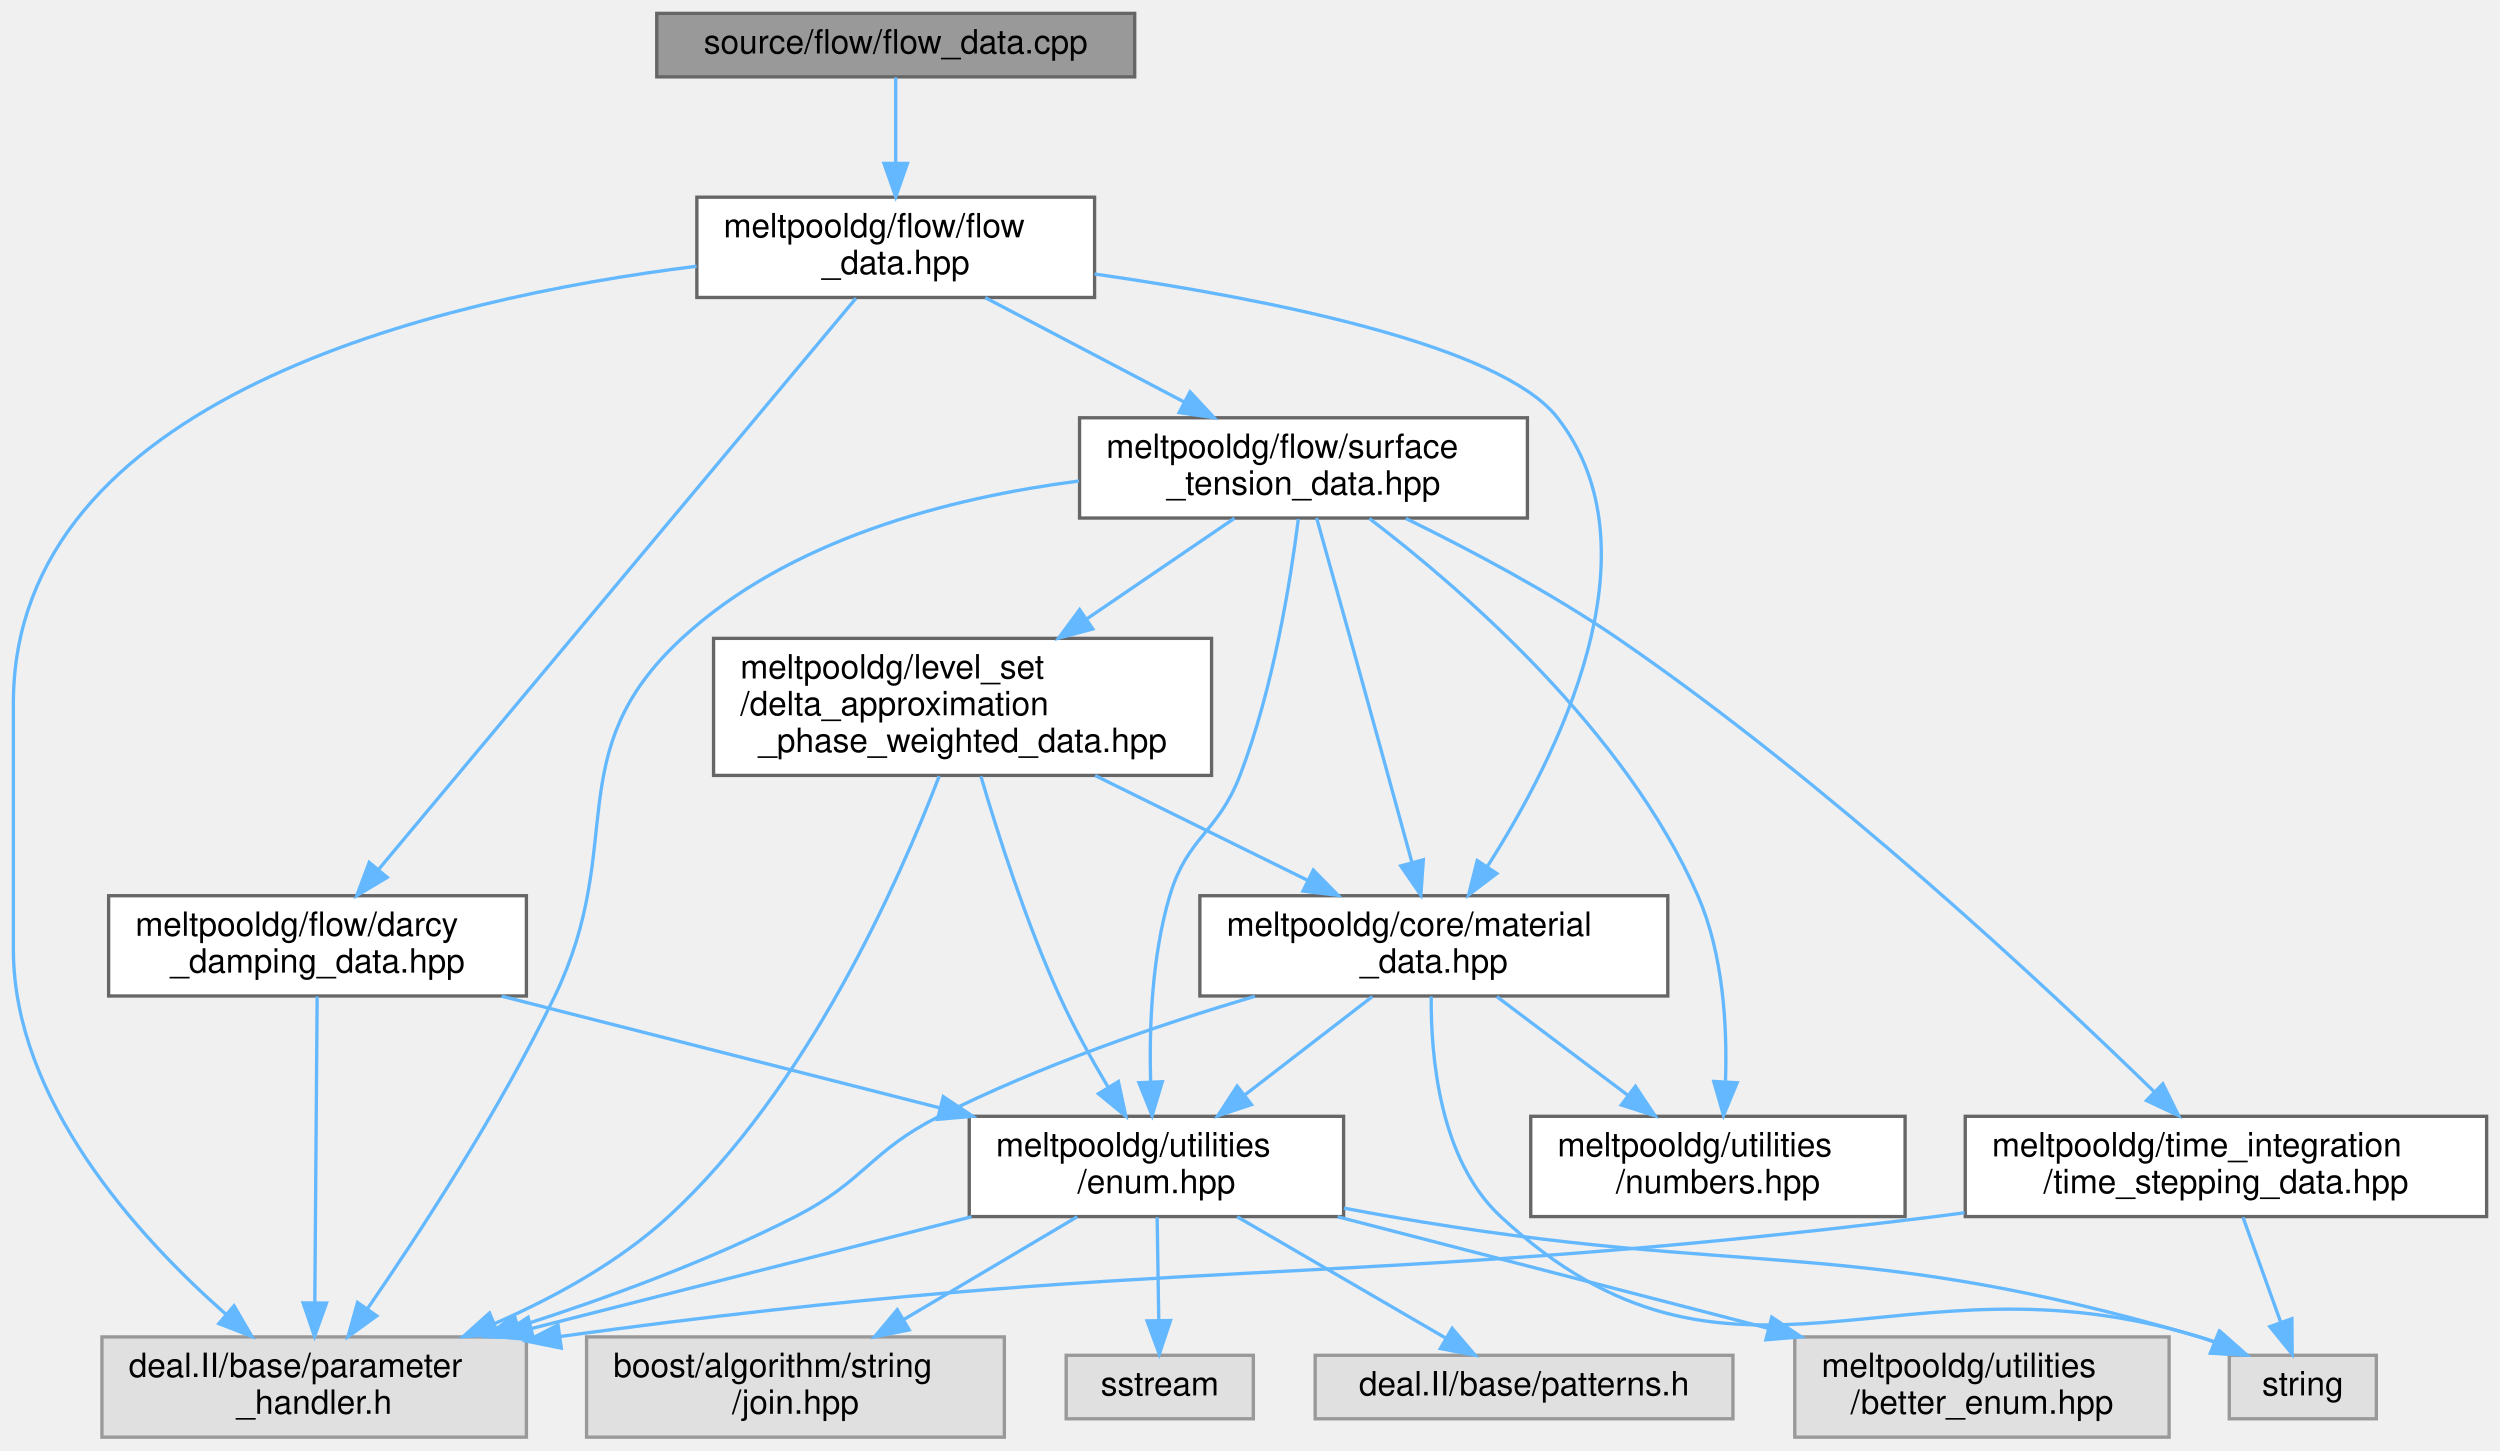
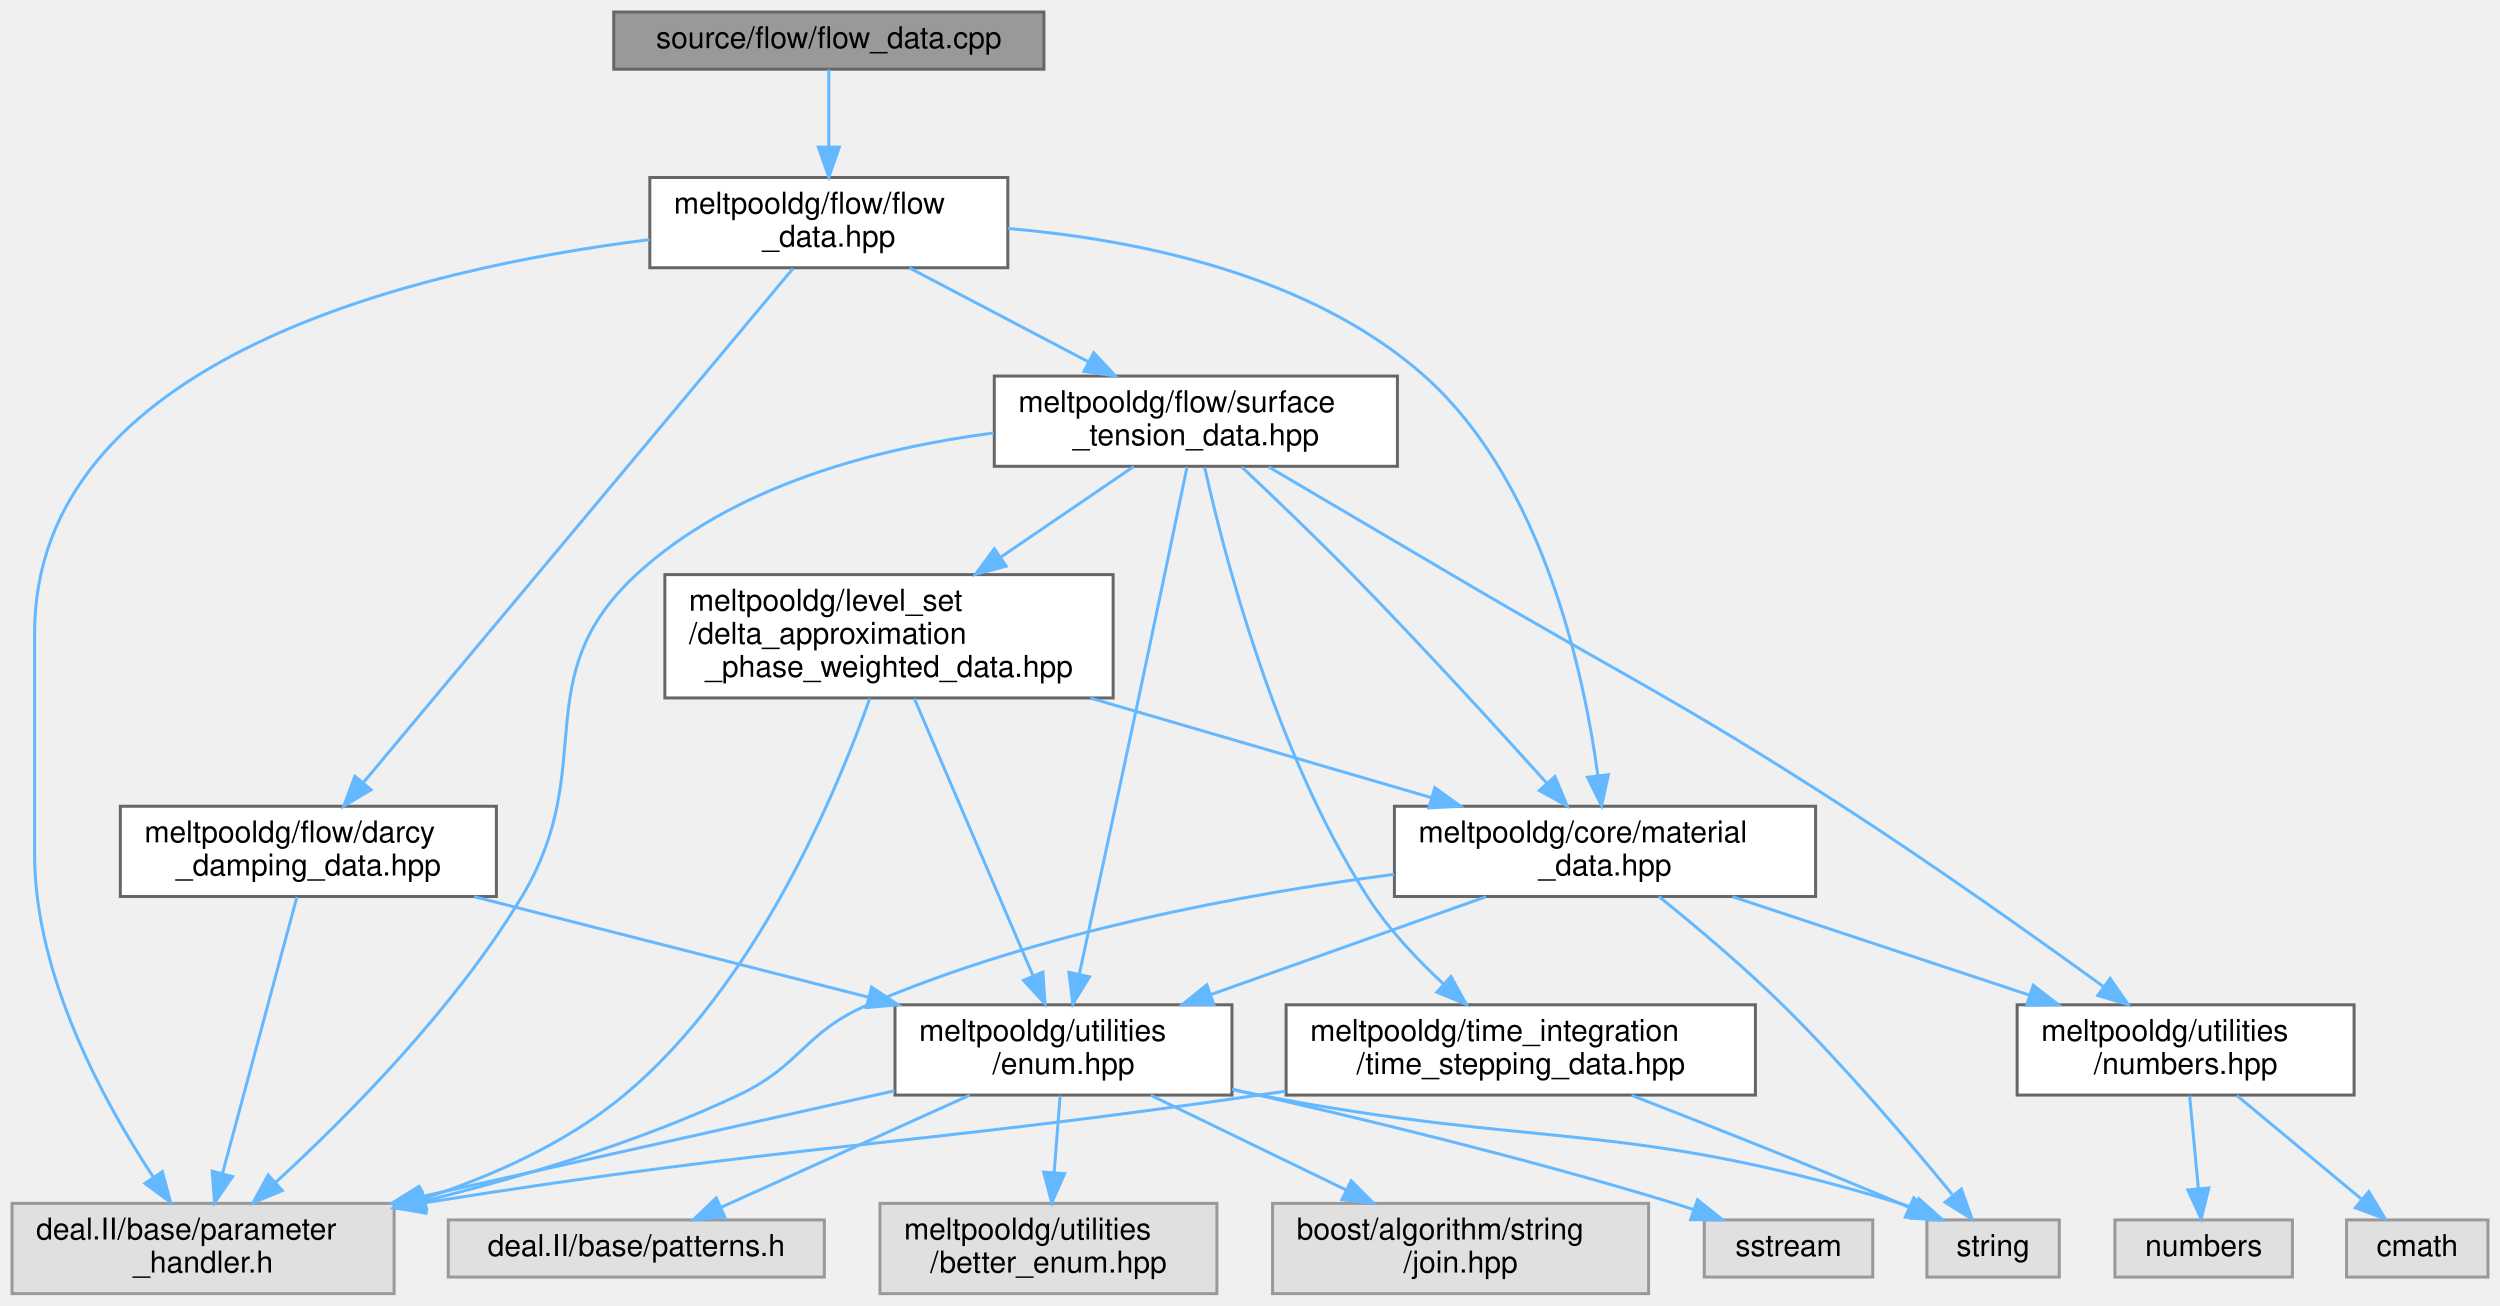
- <svg xmlns="http://www.w3.org/2000/svg" xmlns:xlink="http://www.w3.org/1999/xlink" width="748pt" height="434pt" viewBox="0.00 0.00 748.00 434.00">
+ <svg xmlns="http://www.w3.org/2000/svg" xmlns:xlink="http://www.w3.org/1999/xlink" width="831pt" height="434pt" viewBox="0.00 0.00 831.00 434.00">
  <g id="graph0" class="graph" transform="scale(1 1) rotate(0) translate(4 430)">
    <g id="Node000001" class="node">
      <g id="a_Node000001">
        <a xlink:title=" ">
-           <polygon fill="#999999" stroke="#666666" points="335.5,-426 192.5,-426 192.5,-407 335.5,-407 335.5,-426" />
-           <text text-anchor="middle" x="264" y="-414" font-family="Helvetica,sans-Serif" font-size="10.00">source/flow/flow_data.cpp</text>
+           <polygon fill="#999999" stroke="#666666" points="343,-426 200,-426 200,-407 343,-407 343,-426" />
+           <text text-anchor="middle" x="271.5" y="-414" font-family="Helvetica,sans-Serif" font-size="10.00">source/flow/flow_data.cpp</text>
        </a>
      </g>
    </g>
    <g id="Node000002" class="node">
      <g id="a_Node000002">
        <a xlink:href="flow__data_8hpp.html" target="_top" xlink:title=" ">
-           <polygon fill="white" stroke="#666666" points="323.5,-371 204.5,-371 204.5,-341 323.5,-341 323.5,-371" />
-           <text text-anchor="start" x="212.5" y="-359" font-family="Helvetica,sans-Serif" font-size="10.00">meltpooldg/flow/flow</text>
-           <text text-anchor="middle" x="264" y="-348" font-family="Helvetica,sans-Serif" font-size="10.00">_data.hpp</text>
+           <polygon fill="white" stroke="#666666" points="331,-371 212,-371 212,-341 331,-341 331,-371" />
+           <text text-anchor="start" x="220" y="-359" font-family="Helvetica,sans-Serif" font-size="10.00">meltpooldg/flow/flow</text>
+           <text text-anchor="middle" x="271.5" y="-348" font-family="Helvetica,sans-Serif" font-size="10.00">_data.hpp</text>
        </a>
      </g>
    </g>
    <g id="edge1_Node000001_Node000002" class="edge">
      <g id="a_edge1_Node000001_Node000002">
        <a xlink:title=" ">
-           <path fill="none" stroke="#63b8ff" d="M264,-406.87C264,-400.11 264,-390.35 264,-381.26" />
-           <polygon fill="#63b8ff" stroke="#63b8ff" points="267.5,-381.11 264,-371.11 260.5,-381.11 267.5,-381.11" />
+           <path fill="none" stroke="#63b8ff" d="M271.5,-406.87C271.5,-400.11 271.5,-390.35 271.5,-381.26" />
+           <polygon fill="#63b8ff" stroke="#63b8ff" points="275,-381.11 271.5,-371.11 268,-381.11 275,-381.11" />
        </a>
      </g>
    </g>
    <g id="Node000003" class="node">
      <g id="a_Node000003">
        <a xlink:title=" ">
-           <polygon fill="#e0e0e0" stroke="#999999" points="153.5,-30 26.5,-30 26.5,0 153.5,0 153.5,-30" />
-           <text text-anchor="start" x="34.5" y="-18" font-family="Helvetica,sans-Serif" font-size="10.00">deal.II/base/parameter</text>
-           <text text-anchor="middle" x="90" y="-7" font-family="Helvetica,sans-Serif" font-size="10.00">_handler.h</text>
+           <polygon fill="#e0e0e0" stroke="#999999" points="127,-30 0,-30 0,0 127,0 127,-30" />
+           <text text-anchor="start" x="8" y="-18" font-family="Helvetica,sans-Serif" font-size="10.00">deal.II/base/parameter</text>
+           <text text-anchor="middle" x="63.5" y="-7" font-family="Helvetica,sans-Serif" font-size="10.00">_handler.h</text>
        </a>
      </g>
    </g>
    <g id="edge2_Node000002_Node000003" class="edge">
      <g id="a_edge2_Node000002_Node000003">
        <a xlink:title=" ">
-           <path fill="none" stroke="#63b8ff" d="M204.42,-350.35C126.56,-340.64 0,-310.82 0,-219.5 0,-219.5 0,-219.5 0,-146 0,-100.97 36.95,-60.28 63.5,-36.85" />
-           <polygon fill="#63b8ff" stroke="#63b8ff" points="66.02,-39.3 71.35,-30.14 61.47,-33.97 66.02,-39.3" />
+           <path fill="none" stroke="#63b8ff" d="M211.92,-350.35C134.06,-340.64 7.5,-310.82 7.5,-219.5 7.5,-219.5 7.5,-219.5 7.5,-146 7.5,-105.73 30.45,-63.74 46.96,-38.74" />
+           <polygon fill="#63b8ff" stroke="#63b8ff" points="49.96,-40.57 52.7,-30.34 44.17,-36.62 49.96,-40.57" />
        </a>
      </g>
    </g>
    <g id="Node000004" class="node">
      <g id="a_Node000004">
        <a xlink:href="core_2material__data_8hpp.html" target="_top" xlink:title=" ">
-           <polygon fill="white" stroke="#666666" points="495,-162 355,-162 355,-132 495,-132 495,-162" />
-           <text text-anchor="start" x="363" y="-150" font-family="Helvetica,sans-Serif" font-size="10.00">meltpooldg/core/material</text>
-           <text text-anchor="middle" x="425" y="-139" font-family="Helvetica,sans-Serif" font-size="10.00">_data.hpp</text>
+           <polygon fill="white" stroke="#666666" points="599.5,-162 459.5,-162 459.5,-132 599.5,-132 599.5,-162" />
+           <text text-anchor="start" x="467.5" y="-150" font-family="Helvetica,sans-Serif" font-size="10.00">meltpooldg/core/material</text>
+           <text text-anchor="middle" x="529.5" y="-139" font-family="Helvetica,sans-Serif" font-size="10.00">_data.hpp</text>
        </a>
      </g>
    </g>
    <g id="edge3_Node000002_Node000004" class="edge">
      <g id="a_edge3_Node000002_Node000004">
        <a xlink:title=" ">
-           <path fill="none" stroke="#63b8ff" d="M323.5,-348.02C375.42,-340.57 445.03,-326.78 462,-305 492.99,-265.22 462.07,-203.72 441.01,-170.74" />
-           <polygon fill="#63b8ff" stroke="#63b8ff" points="443.83,-168.65 435.39,-162.24 437.99,-172.51 443.83,-168.65" />
-         </a>
-       </g>
-     </g>
-     <g id="Node000012" class="node">
-       <g id="a_Node000012">
+           <path fill="none" stroke="#63b8ff" d="M331.03,-354.06C374.26,-350.33 431.6,-338.68 469.5,-305 508.66,-270.19 522.41,-206.97 527.12,-172.32" />
+           <polygon fill="#63b8ff" stroke="#63b8ff" points="530.63,-172.5 528.36,-162.15 523.68,-171.65 530.63,-172.5" />
+         </a>
+       </g>
+     </g>
+     <g id="Node000014" class="node">
+       <g id="a_Node000014">
        <a xlink:href="darcy__damping__data_8hpp.html" target="_top" xlink:title=" ">
-           <polygon fill="white" stroke="#666666" points="153.5,-162 28.5,-162 28.5,-132 153.5,-132 153.5,-162" />
-           <text text-anchor="start" x="36.5" y="-150" font-family="Helvetica,sans-Serif" font-size="10.00">meltpooldg/flow/darcy</text>
-           <text text-anchor="middle" x="91" y="-139" font-family="Helvetica,sans-Serif" font-size="10.00">_damping_data.hpp</text>
-         </a>
-       </g>
-     </g>
-     <g id="edge14_Node000002_Node000012" class="edge">
-       <g id="a_edge14_Node000002_Node000012">
-         <a xlink:title=" ">
-           <path fill="none" stroke="#63b8ff" d="M252.11,-340.77C222.41,-305.23 144.82,-212.39 109.27,-169.86" />
-           <polygon fill="#63b8ff" stroke="#63b8ff" points="111.84,-167.48 102.75,-162.05 106.47,-171.97 111.84,-167.48" />
-         </a>
-       </g>
-     </g>
-     <g id="Node000013" class="node">
-       <g id="a_Node000013">
+           <polygon fill="white" stroke="#666666" points="161,-162 36,-162 36,-132 161,-132 161,-162" />
+           <text text-anchor="start" x="44" y="-150" font-family="Helvetica,sans-Serif" font-size="10.00">meltpooldg/flow/darcy</text>
+           <text text-anchor="middle" x="98.5" y="-139" font-family="Helvetica,sans-Serif" font-size="10.00">_damping_data.hpp</text>
+         </a>
+       </g>
+     </g>
+     <g id="edge16_Node000002_Node000014" class="edge">
+       <g id="a_edge16_Node000002_Node000014">
+         <a xlink:title=" ">
+           <path fill="none" stroke="#63b8ff" d="M259.61,-340.77C229.91,-305.23 152.32,-212.39 116.77,-169.86" />
+           <polygon fill="#63b8ff" stroke="#63b8ff" points="119.34,-167.48 110.25,-162.05 113.97,-171.97 119.34,-167.48" />
+         </a>
+       </g>
+     </g>
+     <g id="Node000015" class="node">
+       <g id="a_Node000015">
        <a xlink:href="surface__tension__data_8hpp.html" target="_top" xlink:title=" ">
-           <polygon fill="white" stroke="#666666" points="453,-305 319,-305 319,-275 453,-275 453,-305" />
-           <text text-anchor="start" x="327" y="-293" font-family="Helvetica,sans-Serif" font-size="10.00">meltpooldg/flow/surface</text>
-           <text text-anchor="middle" x="386" y="-282" font-family="Helvetica,sans-Serif" font-size="10.00">_tension_data.hpp</text>
-         </a>
-       </g>
-     </g>
-     <g id="edge17_Node000002_Node000013" class="edge">
-       <g id="a_edge17_Node000002_Node000013">
-         <a xlink:title=" ">
-           <path fill="none" stroke="#63b8ff" d="M290.77,-340.95C308.25,-331.78 331.28,-319.71 350.31,-309.72" />
-           <polygon fill="#63b8ff" stroke="#63b8ff" points="352.06,-312.76 359.29,-305.01 348.81,-306.56 352.06,-312.76" />
+           <polygon fill="white" stroke="#666666" points="460.5,-305 326.5,-305 326.5,-275 460.5,-275 460.5,-305" />
+           <text text-anchor="start" x="334.5" y="-293" font-family="Helvetica,sans-Serif" font-size="10.00">meltpooldg/flow/surface</text>
+           <text text-anchor="middle" x="393.5" y="-282" font-family="Helvetica,sans-Serif" font-size="10.00">_tension_data.hpp</text>
+         </a>
+       </g>
+     </g>
+     <g id="edge19_Node000002_Node000015" class="edge">
+       <g id="a_edge19_Node000002_Node000015">
+         <a xlink:title=" ">
+           <path fill="none" stroke="#63b8ff" d="M298.27,-340.95C315.75,-331.78 338.78,-319.71 357.81,-309.72" />
+           <polygon fill="#63b8ff" stroke="#63b8ff" points="359.56,-312.76 366.79,-305.01 356.31,-306.56 359.56,-312.76" />
        </a>
      </g>
    </g>
    <g id="edge4_Node000004_Node000003" class="edge">
      <g id="a_edge4_Node000004_Node000003">
        <a xlink:title=" ">
-           <path fill="none" stroke="#63b8ff" d="M371.48,-131.92C342.68,-123.36 307.02,-111.16 277,-96 256.2,-85.5 254.76,-76.59 234,-66 207.87,-52.67 177.37,-41.51 151.19,-33.14" />
-           <polygon fill="#63b8ff" stroke="#63b8ff" points="151.97,-29.72 141.38,-30.07 149.88,-36.4 151.97,-29.72" />
+           <path fill="none" stroke="#63b8ff" d="M459.39,-139.37C409.12,-132.8 340.65,-120.09 284.5,-96 263.08,-86.81 262.57,-75.96 241.5,-66 208.62,-50.46 169.99,-38.89 137.13,-30.81" />
+           <polygon fill="#63b8ff" stroke="#63b8ff" points="137.67,-27.34 127.13,-28.41 136.04,-34.14 137.67,-27.34" />
        </a>
      </g>
    </g>
    <g id="Node000005" class="node">
      <g id="a_Node000005">
        <a xlink:href="enum_8hpp.html" target="_top" xlink:title=" ">
-           <polygon fill="white" stroke="#666666" points="398,-96 286,-96 286,-66 398,-66 398,-96" />
-           <text text-anchor="start" x="294" y="-84" font-family="Helvetica,sans-Serif" font-size="10.00">meltpooldg/utilities</text>
-           <text text-anchor="middle" x="342" y="-73" font-family="Helvetica,sans-Serif" font-size="10.00">/enum.hpp</text>
+           <polygon fill="white" stroke="#666666" points="405.5,-96 293.5,-96 293.5,-66 405.5,-66 405.5,-96" />
+           <text text-anchor="start" x="301.5" y="-84" font-family="Helvetica,sans-Serif" font-size="10.00">meltpooldg/utilities</text>
+           <text text-anchor="middle" x="349.5" y="-73" font-family="Helvetica,sans-Serif" font-size="10.00">/enum.hpp</text>
        </a>
      </g>
    </g>
    <g id="edge5_Node000004_Node000005" class="edge">
      <g id="a_edge5_Node000004_Node000005">
        <a xlink:title=" ">
-           <path fill="none" stroke="#63b8ff" d="M406.58,-131.8C395.4,-123.18 380.95,-112.04 368.56,-102.48" />
-           <polygon fill="#63b8ff" stroke="#63b8ff" points="370.43,-99.5 360.37,-96.16 366.15,-105.04 370.43,-99.5" />
+           <path fill="none" stroke="#63b8ff" d="M490,-131.95C463.03,-122.37 427.13,-109.6 398.37,-99.37" />
+           <polygon fill="#63b8ff" stroke="#63b8ff" points="399.5,-96.06 388.91,-96.01 397.16,-102.66 399.5,-96.06" />
        </a>
      </g>
    </g>
    <g id="Node000010" class="node">
      <g id="a_Node000010">
        <a xlink:title=" ">
-           <polygon fill="#e0e0e0" stroke="#999999" points="707,-24.5 663,-24.5 663,-5.5 707,-5.5 707,-24.5" />
-           <text text-anchor="middle" x="685" y="-12.5" font-family="Helvetica,sans-Serif" font-size="10.00">string</text>
-         </a>
-       </g>
-     </g>
-     <g id="edge13_Node000004_Node000010" class="edge">
-       <g id="a_edge13_Node000004_Node000010">
-         <a xlink:title=" ">
-           <path fill="none" stroke="#63b8ff" d="M424.22,-131.85C424.06,-113.81 426.74,-82.95 445,-66 514.08,-1.88 563.88,-57.62 654,-30 655.45,-29.56 656.91,-29.06 658.38,-28.53" />
-           <polygon fill="#63b8ff" stroke="#63b8ff" points="659.98,-31.66 667.92,-24.64 657.34,-25.18 659.98,-31.66" />
+           <polygon fill="#e0e0e0" stroke="#999999" points="680.5,-24.5 636.5,-24.5 636.5,-5.5 680.5,-5.5 680.5,-24.5" />
+           <text text-anchor="middle" x="658.5" y="-12.5" font-family="Helvetica,sans-Serif" font-size="10.00">string</text>
+         </a>
+       </g>
+     </g>
+     <g id="edge15_Node000004_Node000010" class="edge">
+       <g id="a_edge15_Node000004_Node000010">
+         <a xlink:title=" ">
+           <path fill="none" stroke="#63b8ff" d="M547.4,-132C559.42,-122.32 575.39,-108.9 588.5,-96 609.36,-75.46 631.25,-49.66 644.88,-33" />
+           <polygon fill="#63b8ff" stroke="#63b8ff" points="647.96,-34.76 651.54,-24.78 642.53,-30.35 647.96,-34.76" />
        </a>
      </g>
    </g>
    <g id="Node000011" class="node">
      <g id="a_Node000011">
        <a xlink:href="numbers_8hpp.html" target="_top" xlink:title=" ">
-           <polygon fill="white" stroke="#666666" points="566,-96 454,-96 454,-66 566,-66 566,-96" />
-           <text text-anchor="start" x="462" y="-84" font-family="Helvetica,sans-Serif" font-size="10.00">meltpooldg/utilities</text>
-           <text text-anchor="middle" x="510" y="-73" font-family="Helvetica,sans-Serif" font-size="10.00">/numbers.hpp</text>
+           <polygon fill="white" stroke="#666666" points="778.5,-96 666.5,-96 666.5,-66 778.5,-66 778.5,-96" />
+           <text text-anchor="start" x="674.5" y="-84" font-family="Helvetica,sans-Serif" font-size="10.00">meltpooldg/utilities</text>
+           <text text-anchor="middle" x="722.5" y="-73" font-family="Helvetica,sans-Serif" font-size="10.00">/numbers.hpp</text>
        </a>
      </g>
    </g>
    <g id="edge12_Node000004_Node000011" class="edge">
      <g id="a_edge12_Node000004_Node000011">
        <a xlink:title=" ">
-           <path fill="none" stroke="#63b8ff" d="M443.86,-131.8C455.42,-123.1 470.39,-111.82 483.17,-102.2" />
-           <polygon fill="#63b8ff" stroke="#63b8ff" points="485.31,-104.98 491.19,-96.16 481.09,-99.38 485.31,-104.98" />
+           <path fill="none" stroke="#63b8ff" d="M571.85,-131.95C600.89,-122.33 639.6,-109.49 670.51,-99.24" />
+           <polygon fill="#63b8ff" stroke="#63b8ff" points="671.85,-102.48 680.24,-96.01 669.65,-95.84 671.85,-102.48" />
        </a>
      </g>
    </g>
    <g id="edge6_Node000005_Node000003" class="edge">
      <g id="a_edge6_Node000005_Node000003">
        <a xlink:title=" ">
-           <path fill="none" stroke="#63b8ff" d="M286.7,-65.95C247.88,-56.1 195.83,-42.88 155.02,-32.51" />
-           <polygon fill="#63b8ff" stroke="#63b8ff" points="155.73,-29.08 145.17,-30.01 154,-35.87 155.73,-29.08" />
+           <path fill="none" stroke="#63b8ff" d="M293.34,-67.43C248.36,-57.37 184.95,-43.18 136.12,-32.25" />
+           <polygon fill="#63b8ff" stroke="#63b8ff" points="136.77,-28.81 126.25,-30.04 135.24,-35.64 136.77,-28.81" />
        </a>
      </g>
    </g>
    <g id="Node000006" class="node">
      <g id="a_Node000006">
        <a xlink:title=" ">
-           <polygon fill="#e0e0e0" stroke="#999999" points="514.5,-24.5 389.5,-24.5 389.5,-5.5 514.5,-5.5 514.5,-24.5" />
-           <text text-anchor="middle" x="452" y="-12.5" font-family="Helvetica,sans-Serif" font-size="10.00">deal.II/base/patterns.h</text>
+           <polygon fill="#e0e0e0" stroke="#999999" points="270,-24.5 145,-24.5 145,-5.5 270,-5.5 270,-24.5" />
+           <text text-anchor="middle" x="207.5" y="-12.5" font-family="Helvetica,sans-Serif" font-size="10.00">deal.II/base/patterns.h</text>
        </a>
      </g>
    </g>
    <g id="edge7_Node000005_Node000006" class="edge">
      <g id="a_edge7_Node000005_Node000006">
        <a xlink:title=" ">
-           <path fill="none" stroke="#63b8ff" d="M366.14,-65.95C384.67,-55.18 410.1,-40.38 428.47,-29.69" />
-           <polygon fill="#63b8ff" stroke="#63b8ff" points="430.48,-32.57 437.36,-24.52 426.96,-26.52 430.48,-32.57" />
+           <path fill="none" stroke="#63b8ff" d="M318.34,-65.95C293.65,-54.83 259.47,-39.42 235.62,-28.67" />
+           <polygon fill="#63b8ff" stroke="#63b8ff" points="236.95,-25.44 226.4,-24.52 234.08,-31.82 236.95,-25.44" />
        </a>
      </g>
    </g>
    <g id="Node000007" class="node">
      <g id="a_Node000007">
        <a xlink:title=" ">
-           <polygon fill="#e0e0e0" stroke="#999999" points="645,-30 533,-30 533,0 645,0 645,-30" />
-           <text text-anchor="start" x="541" y="-18" font-family="Helvetica,sans-Serif" font-size="10.00">meltpooldg/utilities</text>
-           <text text-anchor="middle" x="589" y="-7" font-family="Helvetica,sans-Serif" font-size="10.00">/better_enum.hpp</text>
+           <polygon fill="#e0e0e0" stroke="#999999" points="400.5,-30 288.5,-30 288.5,0 400.5,0 400.5,-30" />
+           <text text-anchor="start" x="296.5" y="-18" font-family="Helvetica,sans-Serif" font-size="10.00">meltpooldg/utilities</text>
+           <text text-anchor="middle" x="344.5" y="-7" font-family="Helvetica,sans-Serif" font-size="10.00">/better_enum.hpp</text>
        </a>
      </g>
    </g>
    <g id="edge8_Node000005_Node000007" class="edge">
      <g id="a_edge8_Node000005_Node000007">
        <a xlink:title=" ">
-           <path fill="none" stroke="#63b8ff" d="M396.21,-65.95C434.17,-56.12 485.05,-42.93 525.01,-32.58" />
-           <polygon fill="#63b8ff" stroke="#63b8ff" points="526.12,-35.91 534.92,-30.01 524.36,-29.13 526.12,-35.91" />
+           <path fill="none" stroke="#63b8ff" d="M348.39,-65.8C347.81,-58.34 347.08,-48.99 346.41,-40.41" />
+           <polygon fill="#63b8ff" stroke="#63b8ff" points="349.87,-39.86 345.61,-30.16 342.9,-40.41 349.87,-39.86" />
        </a>
      </g>
    </g>
    <g id="Node000008" class="node">
      <g id="a_Node000008">
        <a xlink:title=" ">
-           <polygon fill="#e0e0e0" stroke="#999999" points="296.5,-30 171.5,-30 171.5,0 296.5,0 296.5,-30" />
-           <text text-anchor="start" x="179.5" y="-18" font-family="Helvetica,sans-Serif" font-size="10.00">boost/algorithm/string</text>
-           <text text-anchor="middle" x="234" y="-7" font-family="Helvetica,sans-Serif" font-size="10.00">/join.hpp</text>
+           <polygon fill="#e0e0e0" stroke="#999999" points="544,-30 419,-30 419,0 544,0 544,-30" />
+           <text text-anchor="start" x="427" y="-18" font-family="Helvetica,sans-Serif" font-size="10.00">boost/algorithm/string</text>
+           <text text-anchor="middle" x="481.5" y="-7" font-family="Helvetica,sans-Serif" font-size="10.00">/join.hpp</text>
        </a>
      </g>
    </g>
    <g id="edge9_Node000005_Node000008" class="edge">
      <g id="a_edge9_Node000005_Node000008">
        <a xlink:title=" ">
-           <path fill="none" stroke="#63b8ff" d="M318.3,-65.95C303.11,-56.95 283.18,-45.14 266.52,-35.27" />
-           <polygon fill="#63b8ff" stroke="#63b8ff" points="268.03,-32.1 257.65,-30.01 264.46,-38.12 268.03,-32.1" />
+           <path fill="none" stroke="#63b8ff" d="M378.47,-65.95C397.55,-56.7 422.75,-44.49 443.44,-34.45" />
+           <polygon fill="#63b8ff" stroke="#63b8ff" points="445.13,-37.52 452.6,-30.01 442.07,-31.23 445.13,-37.52" />
        </a>
      </g>
    </g>
    <g id="Node000009" class="node">
      <g id="a_Node000009">
        <a xlink:title=" ">
-           <polygon fill="#e0e0e0" stroke="#999999" points="371,-24.5 315,-24.5 315,-5.5 371,-5.5 371,-24.5" />
-           <text text-anchor="middle" x="343" y="-12.5" font-family="Helvetica,sans-Serif" font-size="10.00">sstream</text>
+           <polygon fill="#e0e0e0" stroke="#999999" points="618.5,-24.5 562.5,-24.5 562.5,-5.5 618.5,-5.5 618.5,-24.5" />
+           <text text-anchor="middle" x="590.5" y="-12.5" font-family="Helvetica,sans-Serif" font-size="10.00">sstream</text>
        </a>
      </g>
    </g>
    <g id="edge10_Node000005_Node000009" class="edge">
      <g id="a_edge10_Node000005_Node000009">
        <a xlink:title=" ">
-           <path fill="none" stroke="#63b8ff" d="M342.22,-65.8C342.36,-56.7 342.55,-44.79 342.7,-34.9" />
-           <polygon fill="#63b8ff" stroke="#63b8ff" points="346.21,-34.9 342.86,-24.84 339.21,-34.79 346.21,-34.9" />
+           <path fill="none" stroke="#63b8ff" d="M405.53,-67.97C446.55,-58.73 503.39,-45.04 552.5,-30 554.63,-29.35 556.82,-28.64 559.01,-27.91" />
+           <polygon fill="#63b8ff" stroke="#63b8ff" points="560.26,-31.18 568.54,-24.56 557.94,-24.57 560.26,-31.18" />
        </a>
      </g>
    </g>
    <g id="edge11_Node000005_Node000010" class="edge">
      <g id="a_edge11_Node000005_Node000010">
        <a xlink:title=" ">
-           <path fill="none" stroke="#63b8ff" d="M398.12,-68.52C402.81,-67.64 407.48,-66.79 412,-66 519.12,-47.33 549.68,-60.67 654,-30 655.64,-29.52 657.3,-28.97 658.96,-28.37" />
-           <polygon fill="#63b8ff" stroke="#63b8ff" points="660.33,-31.59 668.27,-24.57 657.69,-25.11 660.33,-31.59" />
-         </a>
-       </g>
-     </g>
-     <g id="edge15_Node000012_Node000003" class="edge">
-       <g id="a_edge15_Node000012_Node000003">
-         <a xlink:title=" ">
-           <path fill="none" stroke="#63b8ff" d="M90.89,-131.84C90.72,-109.86 90.39,-67.27 90.19,-40.3" />
-           <polygon fill="#63b8ff" stroke="#63b8ff" points="93.69,-40.12 90.11,-30.14 86.69,-40.17 93.69,-40.12" />
-         </a>
-       </g>
-     </g>
-     <g id="edge16_Node000012_Node000005" class="edge">
-       <g id="a_edge16_Node000012_Node000005">
-         <a xlink:title=" ">
-           <path fill="none" stroke="#63b8ff" d="M146.08,-131.95C184.74,-122.1 236.59,-108.88 277.23,-98.51" />
-           <polygon fill="#63b8ff" stroke="#63b8ff" points="278.22,-101.87 287.05,-96.01 276.49,-95.09 278.22,-101.87" />
-         </a>
-       </g>
-     </g>
-     <g id="edge18_Node000013_Node000003" class="edge">
-       <g id="a_edge18_Node000013_Node000003">
-         <a xlink:title=" ">
-           <path fill="none" stroke="#63b8ff" d="M318.83,-286.09C279.75,-281.03 232.04,-268.62 200,-239 162.94,-204.75 183.88,-177.48 162,-132 145.58,-97.87 121.61,-61.15 105.91,-38.38" />
-           <polygon fill="#63b8ff" stroke="#63b8ff" points="108.72,-36.29 100.13,-30.08 102.97,-40.29 108.72,-36.29" />
-         </a>
-       </g>
-     </g>
-     <g id="edge19_Node000013_Node000004" class="edge">
-       <g id="a_edge19_Node000013_Node000004">
-         <a xlink:title=" ">
-           <path fill="none" stroke="#63b8ff" d="M389.94,-275C392.76,-264.97 396.63,-251.16 400,-239 406.3,-216.3 413.41,-190.39 418.43,-172.04" />
-           <polygon fill="#63b8ff" stroke="#63b8ff" points="421.86,-172.76 421.12,-162.19 415.11,-170.91 421.86,-172.76" />
-         </a>
-       </g>
-     </g>
-     <g id="edge27_Node000013_Node000005" class="edge">
-       <g id="a_edge27_Node000013_Node000005">
-         <a xlink:title=" ">
-           <path fill="none" stroke="#63b8ff" d="M384.46,-274.72C382.17,-256.46 377.02,-224.06 367,-198 360.35,-180.71 351.28,-179.76 346,-162 340.62,-143.91 339.82,-122.53 340.26,-106.42" />
-           <polygon fill="#63b8ff" stroke="#63b8ff" points="343.76,-106.36 340.71,-96.21 336.77,-106.05 343.76,-106.36" />
-         </a>
-       </g>
-     </g>
-     <g id="edge28_Node000013_Node000011" class="edge">
-       <g id="a_edge28_Node000013_Node000011">
-         <a xlink:title=" ">
-           <path fill="none" stroke="#63b8ff" d="M405.75,-274.84C433.34,-253.79 482.44,-211.37 504,-162 511.61,-144.58 512.81,-122.99 512.27,-106.63" />
-           <polygon fill="#63b8ff" stroke="#63b8ff" points="515.74,-106.04 511.68,-96.26 508.76,-106.44 515.74,-106.04" />
-         </a>
-       </g>
-     </g>
-     <g id="Node000014" class="node">
-       <g id="a_Node000014">
+           <path fill="none" stroke="#63b8ff" d="M405.84,-67.7C408.77,-67.12 411.67,-66.54 414.5,-66 508.79,-47.89 535.66,-57.99 627.5,-30 629.13,-29.5 630.79,-28.94 632.45,-28.33" />
+           <polygon fill="#63b8ff" stroke="#63b8ff" points="633.83,-31.55 641.75,-24.51 631.17,-25.07 633.83,-31.55" />
+         </a>
+       </g>
+     </g>
+     <g id="Node000012" class="node">
+       <g id="a_Node000012">
+         <a xlink:title=" ">
+           <polygon fill="#e0e0e0" stroke="#999999" points="823,-24.5 776,-24.5 776,-5.5 823,-5.5 823,-24.5" />
+           <text text-anchor="middle" x="799.5" y="-12.5" font-family="Helvetica,sans-Serif" font-size="10.00">cmath</text>
+         </a>
+       </g>
+     </g>
+     <g id="edge13_Node000011_Node000012" class="edge">
+       <g id="a_edge13_Node000011_Node000012">
+         <a xlink:title=" ">
+           <path fill="none" stroke="#63b8ff" d="M739.59,-65.8C751.83,-55.62 768.3,-41.93 780.88,-31.48" />
+           <polygon fill="#63b8ff" stroke="#63b8ff" points="783.41,-33.93 788.86,-24.84 778.93,-28.54 783.41,-33.93" />
+         </a>
+       </g>
+     </g>
+     <g id="Node000013" class="node">
+       <g id="a_Node000013">
+         <a xlink:title=" ">
+           <polygon fill="#e0e0e0" stroke="#999999" points="758,-24.5 699,-24.5 699,-5.5 758,-5.5 758,-24.5" />
+           <text text-anchor="middle" x="728.5" y="-12.5" font-family="Helvetica,sans-Serif" font-size="10.00">numbers</text>
+         </a>
+       </g>
+     </g>
+     <g id="edge14_Node000011_Node000013" class="edge">
+       <g id="a_edge14_Node000011_Node000013">
+         <a xlink:title=" ">
+           <path fill="none" stroke="#63b8ff" d="M723.83,-65.8C724.68,-56.7 725.8,-44.79 726.73,-34.9" />
+           <polygon fill="#63b8ff" stroke="#63b8ff" points="730.22,-35.13 727.67,-24.84 723.25,-34.47 730.22,-35.13" />
+         </a>
+       </g>
+     </g>
+     <g id="edge17_Node000014_Node000003" class="edge">
+       <g id="a_edge17_Node000014_Node000003">
+         <a xlink:title=" ">
+           <path fill="none" stroke="#63b8ff" d="M94.69,-131.84C88.74,-109.76 77.2,-66.89 69.95,-39.94" />
+           <polygon fill="#63b8ff" stroke="#63b8ff" points="73.29,-38.89 67.31,-30.14 66.53,-40.71 73.29,-38.89" />
+         </a>
+       </g>
+     </g>
+     <g id="edge18_Node000014_Node000005" class="edge">
+       <g id="a_edge18_Node000014_Node000005">
+         <a xlink:title=" ">
+           <path fill="none" stroke="#63b8ff" d="M153.58,-131.95C192.24,-122.1 244.09,-108.88 284.73,-98.51" />
+           <polygon fill="#63b8ff" stroke="#63b8ff" points="285.72,-101.87 294.55,-96.01 283.99,-95.09 285.72,-101.87" />
+         </a>
+       </g>
+     </g>
+     <g id="edge20_Node000015_Node000003" class="edge">
+       <g id="a_edge20_Node000015_Node000003">
+         <a xlink:title=" ">
+           <path fill="none" stroke="#63b8ff" d="M326.33,-286.09C287.25,-281.03 239.54,-268.62 207.5,-239 170.44,-204.75 195.48,-175.26 169.5,-132 147.04,-94.6 111.27,-58.66 87.59,-36.95" />
+           <polygon fill="#63b8ff" stroke="#63b8ff" points="89.83,-34.25 80.06,-30.15 85.14,-39.45 89.83,-34.25" />
+         </a>
+       </g>
+     </g>
+     <g id="edge21_Node000015_Node000004" class="edge">
+       <g id="a_edge21_Node000015_Node000004">
+         <a xlink:title=" ">
+           <path fill="none" stroke="#63b8ff" d="M408.75,-274.79C419.24,-264.91 433.4,-251.34 445.5,-239 468.18,-215.86 493.26,-188.43 510.07,-169.78" />
+           <polygon fill="#63b8ff" stroke="#63b8ff" points="512.87,-171.89 516.95,-162.12 507.66,-167.22 512.87,-171.89" />
+         </a>
+       </g>
+     </g>
+     <g id="edge29_Node000015_Node000005" class="edge">
+       <g id="a_edge29_Node000015_Node000005">
+         <a xlink:title=" ">
+           <path fill="none" stroke="#63b8ff" d="M390.57,-274.81C386.86,-256.9 380.26,-225.16 374.5,-198 367.75,-166.19 359.82,-129.51 354.73,-106.06" />
+           <polygon fill="#63b8ff" stroke="#63b8ff" points="358.15,-105.31 352.61,-96.28 351.31,-106.8 358.15,-105.31" />
+         </a>
+       </g>
+     </g>
+     <g id="edge30_Node000015_Node000011" class="edge">
+       <g id="a_edge30_Node000015_Node000011">
+         <a xlink:title=" ">
+           <path fill="none" stroke="#63b8ff" d="M417.69,-274.8C434.71,-264.8 458.01,-251.1 478.5,-239 536.33,-204.87 552.09,-198.43 608.5,-162 638.76,-142.46 672.4,-118.57 695.25,-102.01" />
+           <polygon fill="#63b8ff" stroke="#63b8ff" points="697.42,-104.76 703.45,-96.05 693.3,-99.1 697.42,-104.76" />
+         </a>
+       </g>
+     </g>
+     <g id="Node000016" class="node">
+       <g id="a_Node000016">
        <a xlink:href="delta__approximation__phase__weighted__data_8hpp.html" target="_top" xlink:title=" ">
-           <polygon fill="white" stroke="#666666" points="358.5,-239 209.5,-239 209.5,-198 358.5,-198 358.5,-239" />
-           <text text-anchor="start" x="217.5" y="-227" font-family="Helvetica,sans-Serif" font-size="10.00">meltpooldg/level_set</text>
-           <text text-anchor="start" x="217.5" y="-216" font-family="Helvetica,sans-Serif" font-size="10.00">/delta_approximation</text>
-           <text text-anchor="middle" x="284" y="-205" font-family="Helvetica,sans-Serif" font-size="10.00">_phase_weighted_data.hpp</text>
-         </a>
-       </g>
-     </g>
-     <g id="edge20_Node000013_Node000014" class="edge">
-       <g id="a_edge20_Node000013_Node000014">
-         <a xlink:title=" ">
-           <path fill="none" stroke="#63b8ff" d="M365.36,-274.94C352.71,-266.31 336.14,-255.02 321.25,-244.88" />
-           <polygon fill="#63b8ff" stroke="#63b8ff" points="322.96,-241.81 312.73,-239.07 319.02,-247.6 322.96,-241.81" />
-         </a>
-       </g>
-     </g>
-     <g id="Node000015" class="node">
-       <g id="a_Node000015">
+           <polygon fill="white" stroke="#666666" points="366,-239 217,-239 217,-198 366,-198 366,-239" />
+           <text text-anchor="start" x="225" y="-227" font-family="Helvetica,sans-Serif" font-size="10.00">meltpooldg/level_set</text>
+           <text text-anchor="start" x="225" y="-216" font-family="Helvetica,sans-Serif" font-size="10.00">/delta_approximation</text>
+           <text text-anchor="middle" x="291.5" y="-205" font-family="Helvetica,sans-Serif" font-size="10.00">_phase_weighted_data.hpp</text>
+         </a>
+       </g>
+     </g>
+     <g id="edge22_Node000015_Node000016" class="edge">
+       <g id="a_edge22_Node000015_Node000016">
+         <a xlink:title=" ">
+           <path fill="none" stroke="#63b8ff" d="M372.86,-274.94C360.21,-266.31 343.64,-255.02 328.75,-244.88" />
+           <polygon fill="#63b8ff" stroke="#63b8ff" points="330.46,-241.81 320.23,-239.07 326.52,-247.6 330.46,-241.81" />
+         </a>
+       </g>
+     </g>
+     <g id="Node000017" class="node">
+       <g id="a_Node000017">
        <a xlink:href="time__stepping__data_8hpp.html" target="_top" xlink:title=" ">
-           <polygon fill="white" stroke="#666666" points="740,-96 584,-96 584,-66 740,-66 740,-96" />
-           <text text-anchor="start" x="592" y="-84" font-family="Helvetica,sans-Serif" font-size="10.00">meltpooldg/time_integration</text>
-           <text text-anchor="middle" x="662" y="-73" font-family="Helvetica,sans-Serif" font-size="10.00">/time_stepping_data.hpp</text>
-         </a>
-       </g>
-     </g>
-     <g id="edge24_Node000013_Node000015" class="edge">
-       <g id="a_edge24_Node000013_Node000015">
-         <a xlink:title=" ">
-           <path fill="none" stroke="#63b8ff" d="M416.63,-274.87C435.5,-265.65 459.87,-252.78 480,-239 542.48,-196.23 607.82,-135.21 640.58,-103.3" />
-           <polygon fill="#63b8ff" stroke="#63b8ff" points="643.12,-105.72 647.82,-96.22 638.22,-100.72 643.12,-105.72" />
-         </a>
-       </g>
-     </g>
-     <g id="edge21_Node000014_Node000003" class="edge">
-       <g id="a_edge21_Node000014_Node000003">
-         <a xlink:title=" ">
-           <path fill="none" stroke="#63b8ff" d="M277.01,-197.79C264.95,-166.23 237.45,-104.05 196,-66 181.13,-52.35 161.87,-41.77 143.85,-33.93" />
-           <polygon fill="#63b8ff" stroke="#63b8ff" points="145.15,-30.68 134.57,-30.08 142.46,-37.15 145.15,-30.68" />
-         </a>
-       </g>
-     </g>
-     <g id="edge22_Node000014_Node000004" class="edge">
-       <g id="a_edge22_Node000014_Node000004">
-         <a xlink:title=" ">
-           <path fill="none" stroke="#63b8ff" d="M323.65,-197.96C343.62,-188.11 367.71,-176.24 387.38,-166.54" />
-           <polygon fill="#63b8ff" stroke="#63b8ff" points="388.95,-169.67 396.37,-162.11 385.85,-163.39 388.95,-169.67" />
-         </a>
-       </g>
-     </g>
-     <g id="edge23_Node000014_Node000005" class="edge">
-       <g id="a_edge23_Node000014_Node000005">
-         <a xlink:title=" ">
-           <path fill="none" stroke="#63b8ff" d="M289.49,-197.72C294.66,-180.11 303.08,-153.84 313,-132 317.16,-122.84 322.51,-113.18 327.48,-104.83" />
-           <polygon fill="#63b8ff" stroke="#63b8ff" points="330.62,-106.4 332.85,-96.04 324.65,-102.75 330.62,-106.4" />
-         </a>
-       </g>
-     </g>
-     <g id="edge25_Node000015_Node000003" class="edge">
-       <g id="a_edge25_Node000015_Node000003">
-         <a xlink:title=" ">
-           <path fill="none" stroke="#63b8ff" d="M583.78,-67.14C580.82,-66.74 577.88,-66.36 575,-66 395.36,-43.75 346.18,-55.2 163.48,-30.11" />
-           <polygon fill="#63b8ff" stroke="#63b8ff" points="163.93,-26.64 153.54,-28.73 162.96,-33.58 163.93,-26.64" />
-         </a>
-       </g>
-     </g>
-     <g id="edge26_Node000015_Node000010" class="edge">
-       <g id="a_edge26_Node000015_Node000010">
-         <a xlink:title=" ">
-           <path fill="none" stroke="#63b8ff" d="M667.1,-65.8C670.44,-56.5 674.84,-44.27 678.44,-34.26" />
-           <polygon fill="#63b8ff" stroke="#63b8ff" points="681.73,-35.44 681.82,-24.84 675.15,-33.07 681.73,-35.44" />
+           <polygon fill="white" stroke="#666666" points="579.5,-96 423.5,-96 423.5,-66 579.5,-66 579.5,-96" />
+           <text text-anchor="start" x="431.5" y="-84" font-family="Helvetica,sans-Serif" font-size="10.00">meltpooldg/time_integration</text>
+           <text text-anchor="middle" x="501.5" y="-73" font-family="Helvetica,sans-Serif" font-size="10.00">/time_stepping_data.hpp</text>
+         </a>
+       </g>
+     </g>
+     <g id="edge26_Node000015_Node000017" class="edge">
+       <g id="a_edge26_Node000015_Node000017">
+         <a xlink:title=" ">
+           <path fill="none" stroke="#63b8ff" d="M396.45,-274.61C402.85,-245.76 419.9,-179.55 450.5,-132 457.35,-121.35 466.85,-111.25 475.79,-102.94" />
+           <polygon fill="#63b8ff" stroke="#63b8ff" points="478.29,-105.41 483.43,-96.14 473.63,-100.18 478.29,-105.41" />
+         </a>
+       </g>
+     </g>
+     <g id="edge23_Node000016_Node000003" class="edge">
+       <g id="a_edge23_Node000016_Node000003">
+         <a xlink:title=" ">
+           <path fill="none" stroke="#63b8ff" d="M285.12,-197.83C273.74,-165.76 247,-102.18 203.5,-66 184.49,-50.19 160.1,-39.21 137.02,-31.66" />
+           <polygon fill="#63b8ff" stroke="#63b8ff" points="137.81,-28.24 127.22,-28.63 135.74,-34.93 137.81,-28.24" />
+         </a>
+       </g>
+     </g>
+     <g id="edge24_Node000016_Node000004" class="edge">
+       <g id="a_edge24_Node000016_Node000004">
+         <a xlink:title=" ">
+           <path fill="none" stroke="#63b8ff" d="M358.43,-197.96C394.09,-187.54 437.53,-174.86 471.71,-164.88" />
+           <polygon fill="#63b8ff" stroke="#63b8ff" points="472.93,-168.17 481.54,-162 470.96,-161.45 472.93,-168.17" />
+         </a>
+       </g>
+     </g>
+     <g id="edge25_Node000016_Node000005" class="edge">
+       <g id="a_edge25_Node000016_Node000005">
+         <a xlink:title=" ">
+           <path fill="none" stroke="#63b8ff" d="M299.93,-197.8C310.36,-173.43 328.1,-131.99 339.29,-105.85" />
+           <polygon fill="#63b8ff" stroke="#63b8ff" points="342.65,-106.9 343.37,-96.33 336.21,-104.14 342.65,-106.9" />
+         </a>
+       </g>
+     </g>
+     <g id="edge27_Node000017_Node000003" class="edge">
+       <g id="a_edge27_Node000017_Node000003">
+         <a xlink:title=" ">
+           <path fill="none" stroke="#63b8ff" d="M423.26,-67.29C420.31,-66.85 417.38,-66.42 414.5,-66 294.03,-48.54 260.67,-49.86 137.29,-30.23" />
+           <polygon fill="#63b8ff" stroke="#63b8ff" points="137.49,-26.72 127.06,-28.59 136.38,-33.63 137.49,-26.72" />
+         </a>
+       </g>
+     </g>
+     <g id="edge28_Node000017_Node000010" class="edge">
+       <g id="a_edge28_Node000017_Node000010">
+         <a xlink:title=" ">
+           <path fill="none" stroke="#63b8ff" d="M538.35,-65.9C563.57,-56.12 597.71,-42.63 627.5,-30 628.51,-29.57 629.53,-29.14 630.56,-28.69" />
+           <polygon fill="#63b8ff" stroke="#63b8ff" points="632.14,-31.82 639.87,-24.58 629.31,-25.42 632.14,-31.82" />
        </a>
      </g>
    </g>
  </g>
</svg>
